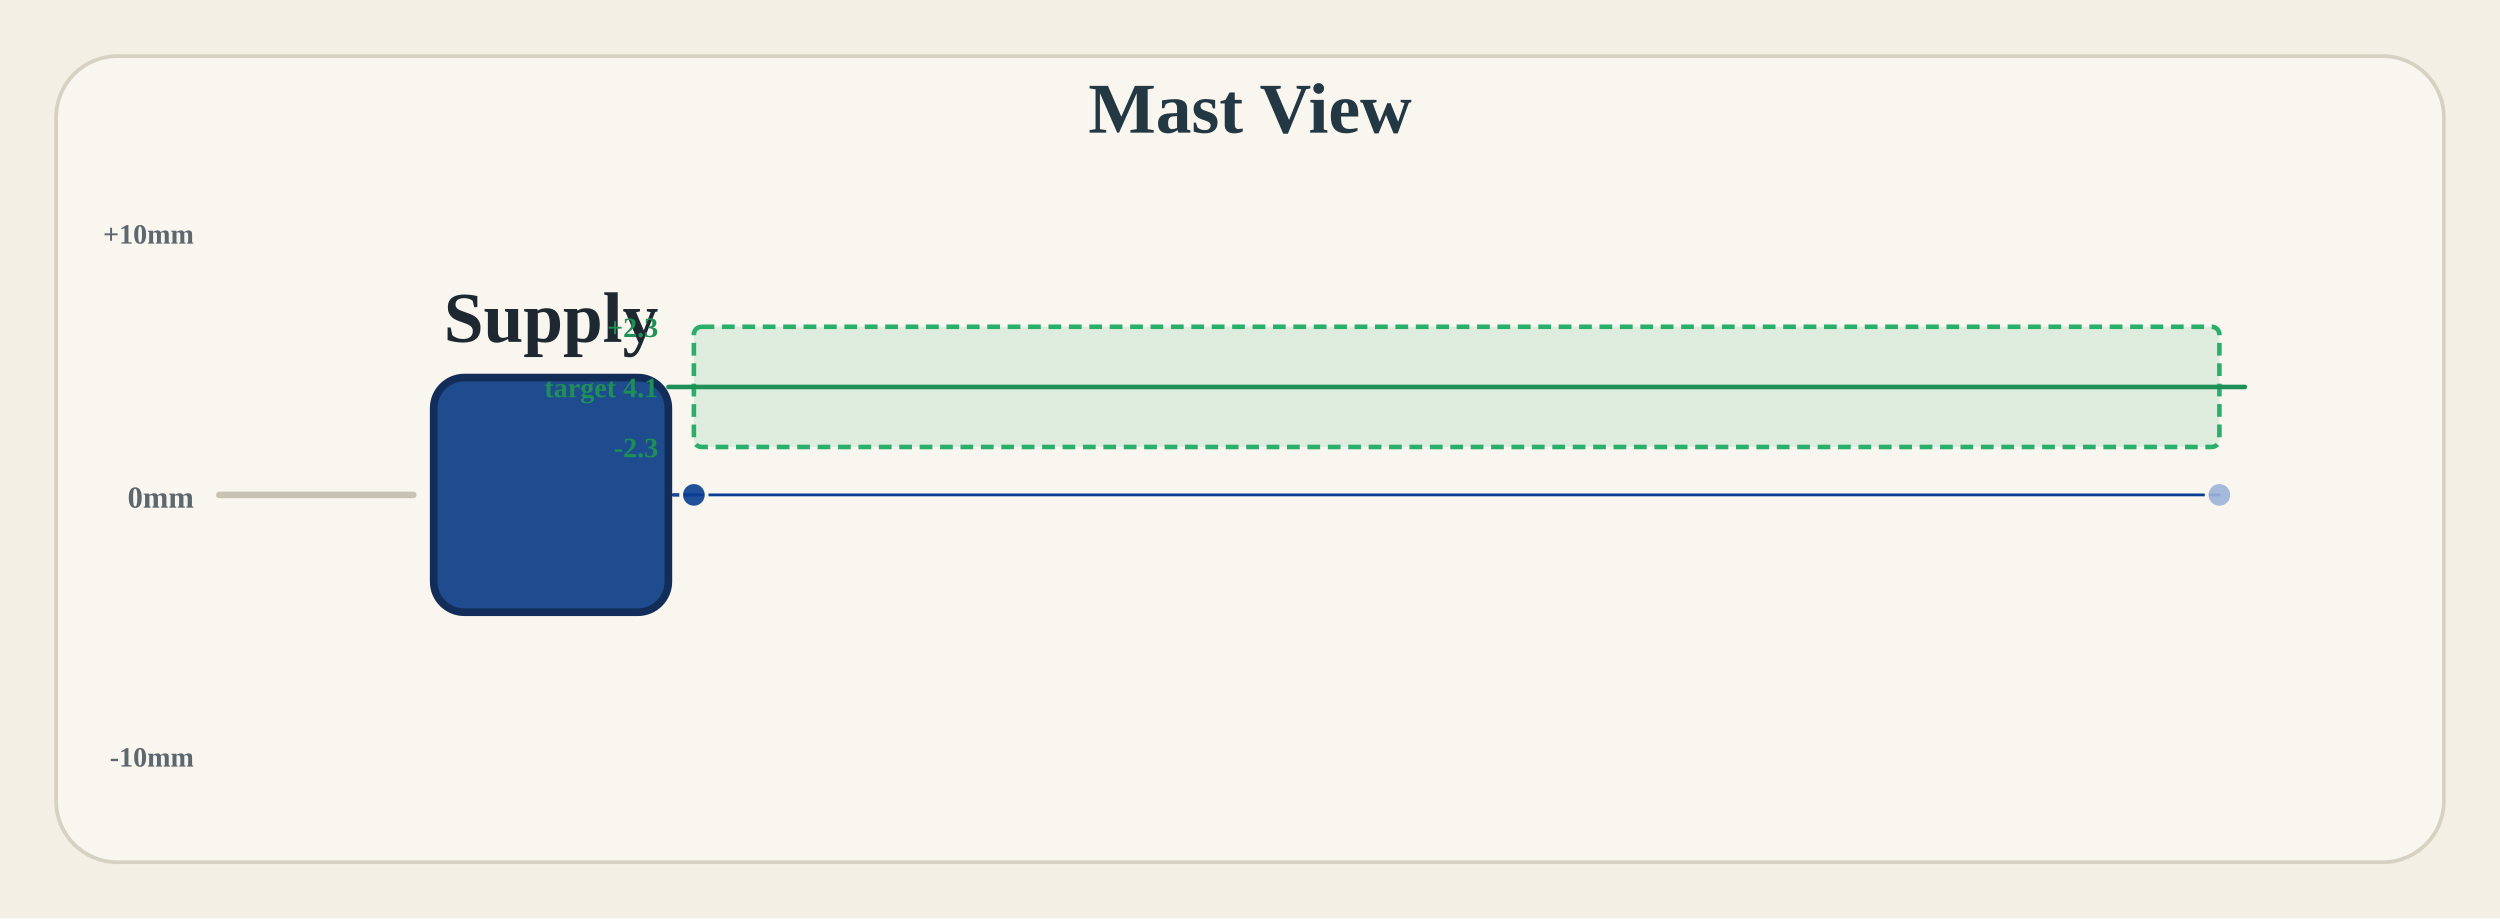
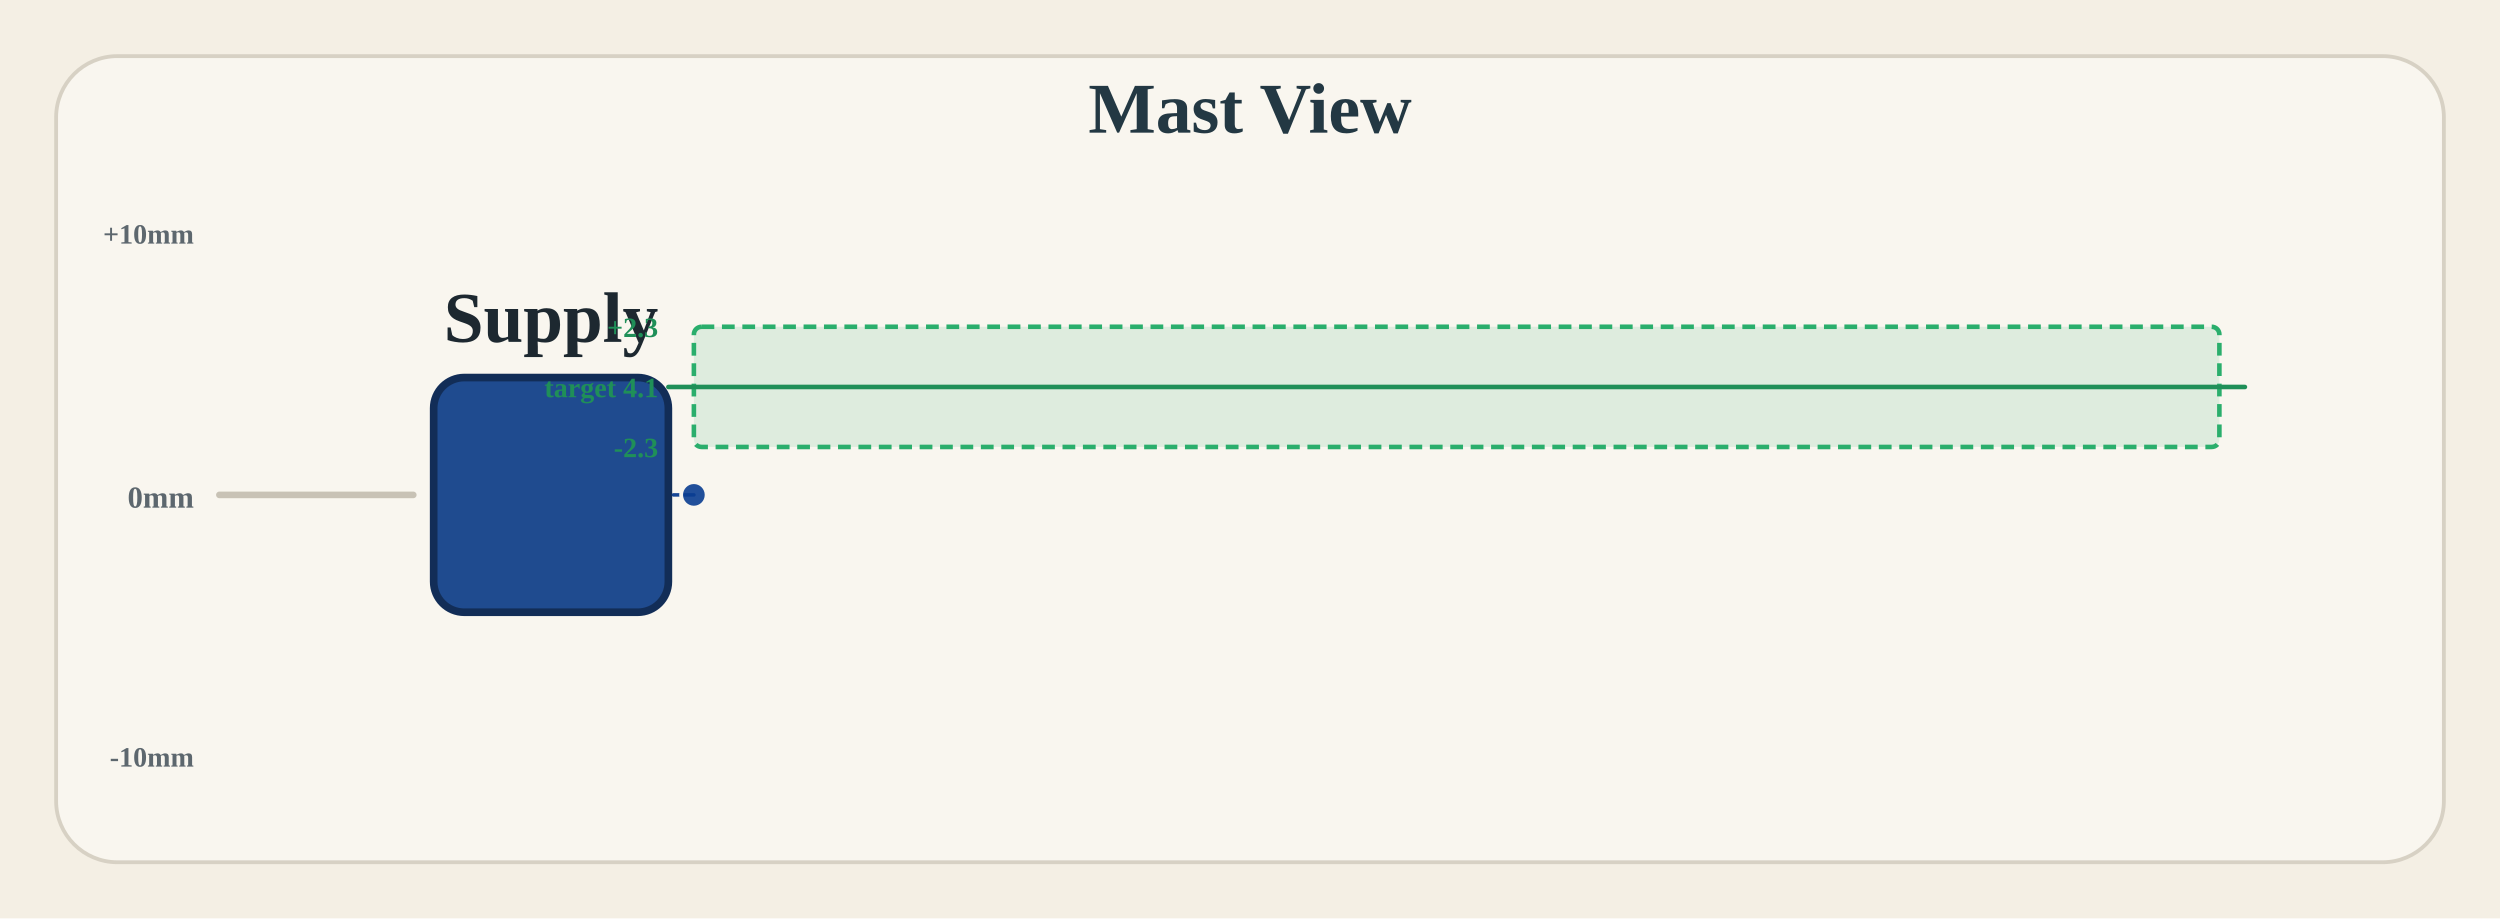
<svg xmlns="http://www.w3.org/2000/svg" width="980" height="360" viewBox="0 0 980 360">
  <rect width="100%" height="100%" fill="#f4efe4" />
  <rect x="22" y="22" width="936" height="316" rx="24" fill="#f9f6ef" stroke="#d7d1c4" stroke-width="1.5" />
  <text x="490.0" y="52.0" text-anchor="middle" font-size="28" font-weight="900" fill="#233843">Mast View</text>
  <rect x="170.0" y="148.0" width="92.0" height="92.0" fill="#1f4b8f" stroke="#122d57" stroke-width="3" rx="12.0" />
  <text x="216.0" y="134.0" text-anchor="middle" font-size="28" font-weight="600" fill="#1d2830">Supply</text>
  <line class="mast-zero-guide" x1="86.0" y1="194.0" x2="162.0" y2="194.0" stroke="#c8c2b5" stroke-width="2.6" stroke-linecap="round" />
  <text x="76.0" y="199.0" text-anchor="end" font-size="12" font-weight="700" fill="#5d676e">0mm</text>
  <text x="76.0" y="95.5" text-anchor="end" font-size="11" font-weight="600" fill="#5d676e">+10mm</text>
  <text x="76.0" y="300.5" text-anchor="end" font-size="11" font-weight="600" fill="#5d676e">-10mm</text>
  <rect x="272.0" y="128.1" width="598.0" height="47.1" fill="#2aae6c" fill-opacity="0.13" stroke="#2aae6c" stroke-width="1.8" stroke-dasharray="5 3" rx="3" />
  <line x1="262.0" y1="151.7" x2="880.0" y2="151.7" stroke="#1f8f58" stroke-width="1.8" stroke-linecap="round" />
  <text x="258.0" y="155.7" text-anchor="end" font-size="11" font-weight="800" fill="#1f8f58">target 4.1</text>
  <text x="258.0" y="132.1" text-anchor="end" font-size="11" font-weight="700" fill="#1f8f58">+2.3</text>
  <text x="258.0" y="179.2" text-anchor="end" font-size="11" font-weight="700" fill="#1f8f58">-2.3</text>
  <g id="mast-history">
    <line class="mast-history-lead" x1="264.0" y1="194.0" x2="272.0" y2="194.0" stroke="#0b3d91" stroke-width="1.4" stroke-linecap="round" opacity="0.95" />
-     <polyline class="mast-history-trace" points="272.0,194.0 870.0,194.0" fill="none" stroke="#9db4da" stroke-width="1.4" stroke-linecap="round" stroke-linejoin="round" opacity="0.55" />
-     <line class="mast-history-segment" data-recency="current" x1="870.0" y1="194.0" x2="272.0" y2="194.0" stroke="#0b3d91" stroke-width="1" stroke-linecap="round" />
-     <circle class="mast-history-dot" data-entry="{&quot;view&quot;: &quot;mast&quot;, &quot;idx&quot;: 0, &quot;dist&quot;: 0.0, &quot;x&quot;: 0.0, &quot;y&quot;: 0.0, &quot;lift&quot;: 0.0, &quot;act&quot;: null, &quot;score&quot;: null, &quot;note&quot;: null}" cx="870.0" cy="194.0" r="5" fill="#9db4da" fill-opacity="0.9" stroke="#f9f6ef" stroke-width="1.5" style="cursor:pointer" />
-     <circle class="mast-history-dot" data-entry="{&quot;view&quot;: &quot;mast&quot;, &quot;idx&quot;: 1, &quot;dist&quot;: 20.8, &quot;x&quot;: 0.0, &quot;y&quot;: 0.0, &quot;lift&quot;: 0.0, &quot;act&quot;: &quot;forward&quot;, &quot;score&quot;: 50, &quot;note&quot;: null}" cx="272.0" cy="194.0" r="5" fill="#0b3d91" fill-opacity="0.9" stroke="#f9f6ef" stroke-width="1.5" style="cursor:pointer" />
+     <circle class="mast-history-dot" data-entry="{&quot;view&quot;: &quot;mast&quot;, &quot;idx&quot;: 0, &quot;dist&quot;: 0.0, &quot;x&quot;: 0.0, &quot;y&quot;: 0.0, &quot;lift&quot;: 0.0, &quot;act&quot;: null, &quot;score&quot;: null, &quot;note&quot;: null}" cx="272.0" cy="194.0" r="5" fill="#0b3d91" fill-opacity="0.9" stroke="#f9f6ef" stroke-width="1.5" style="cursor:pointer" />
  </g>
</svg>
